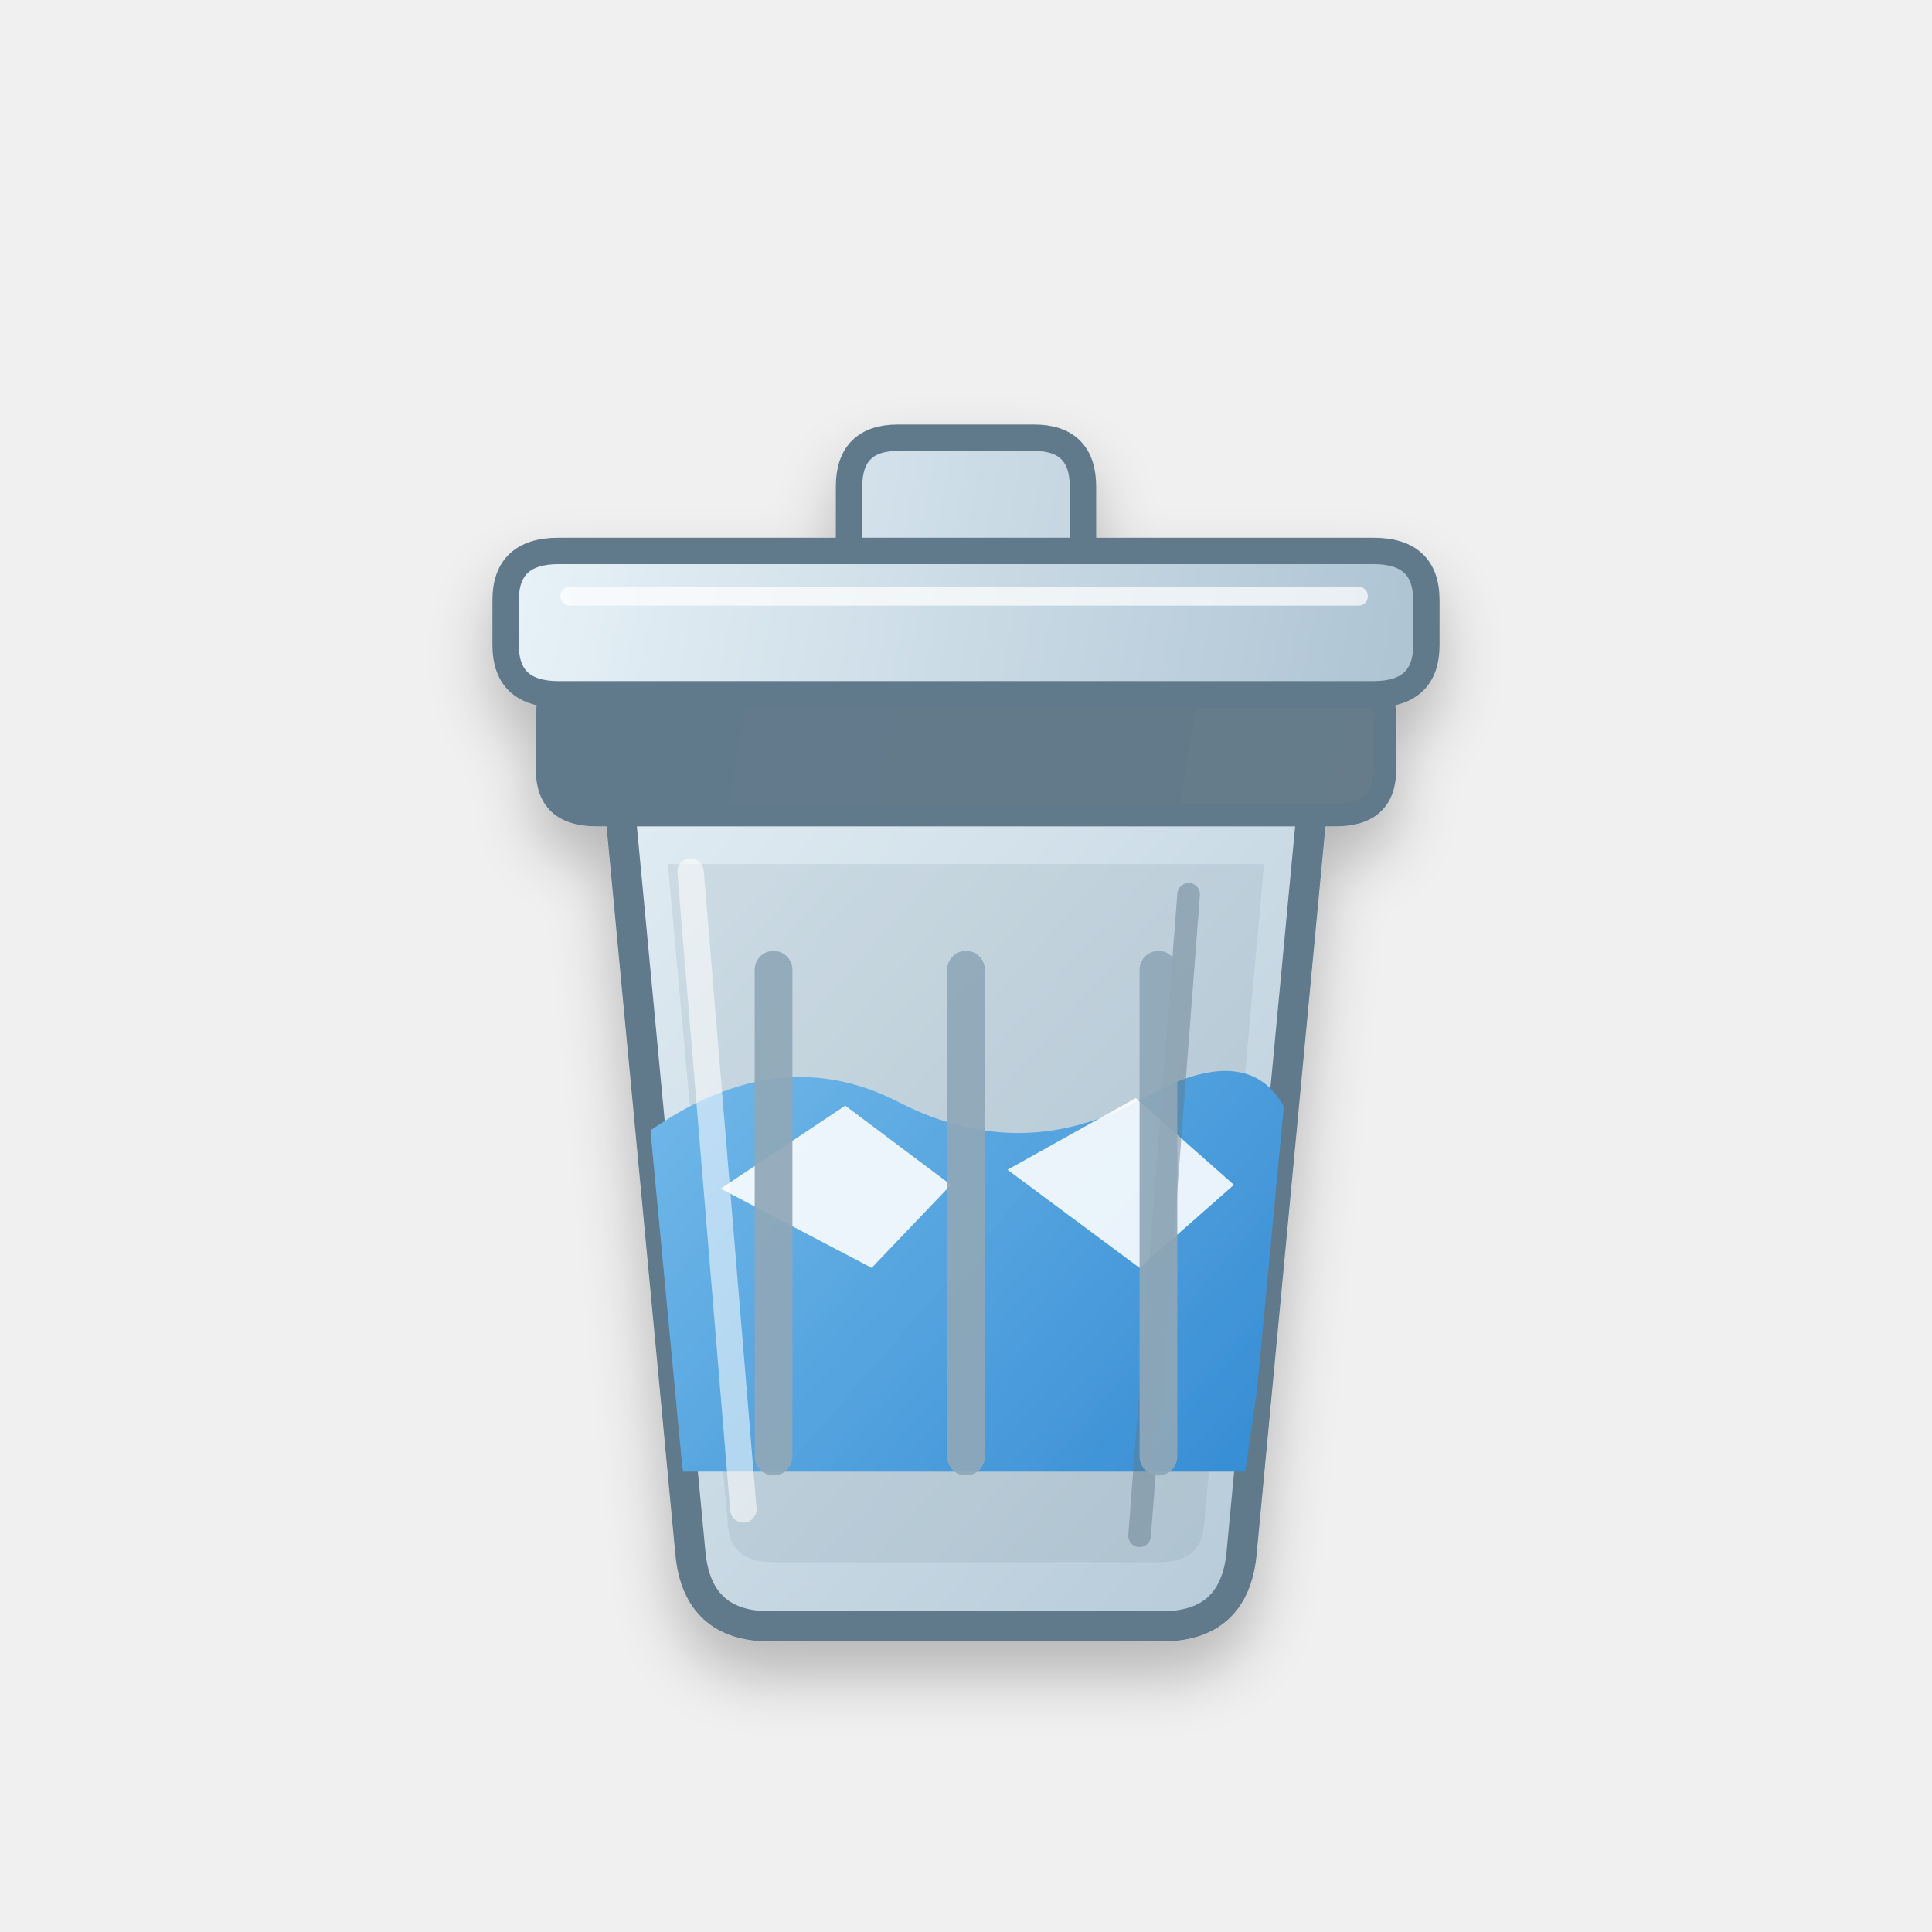
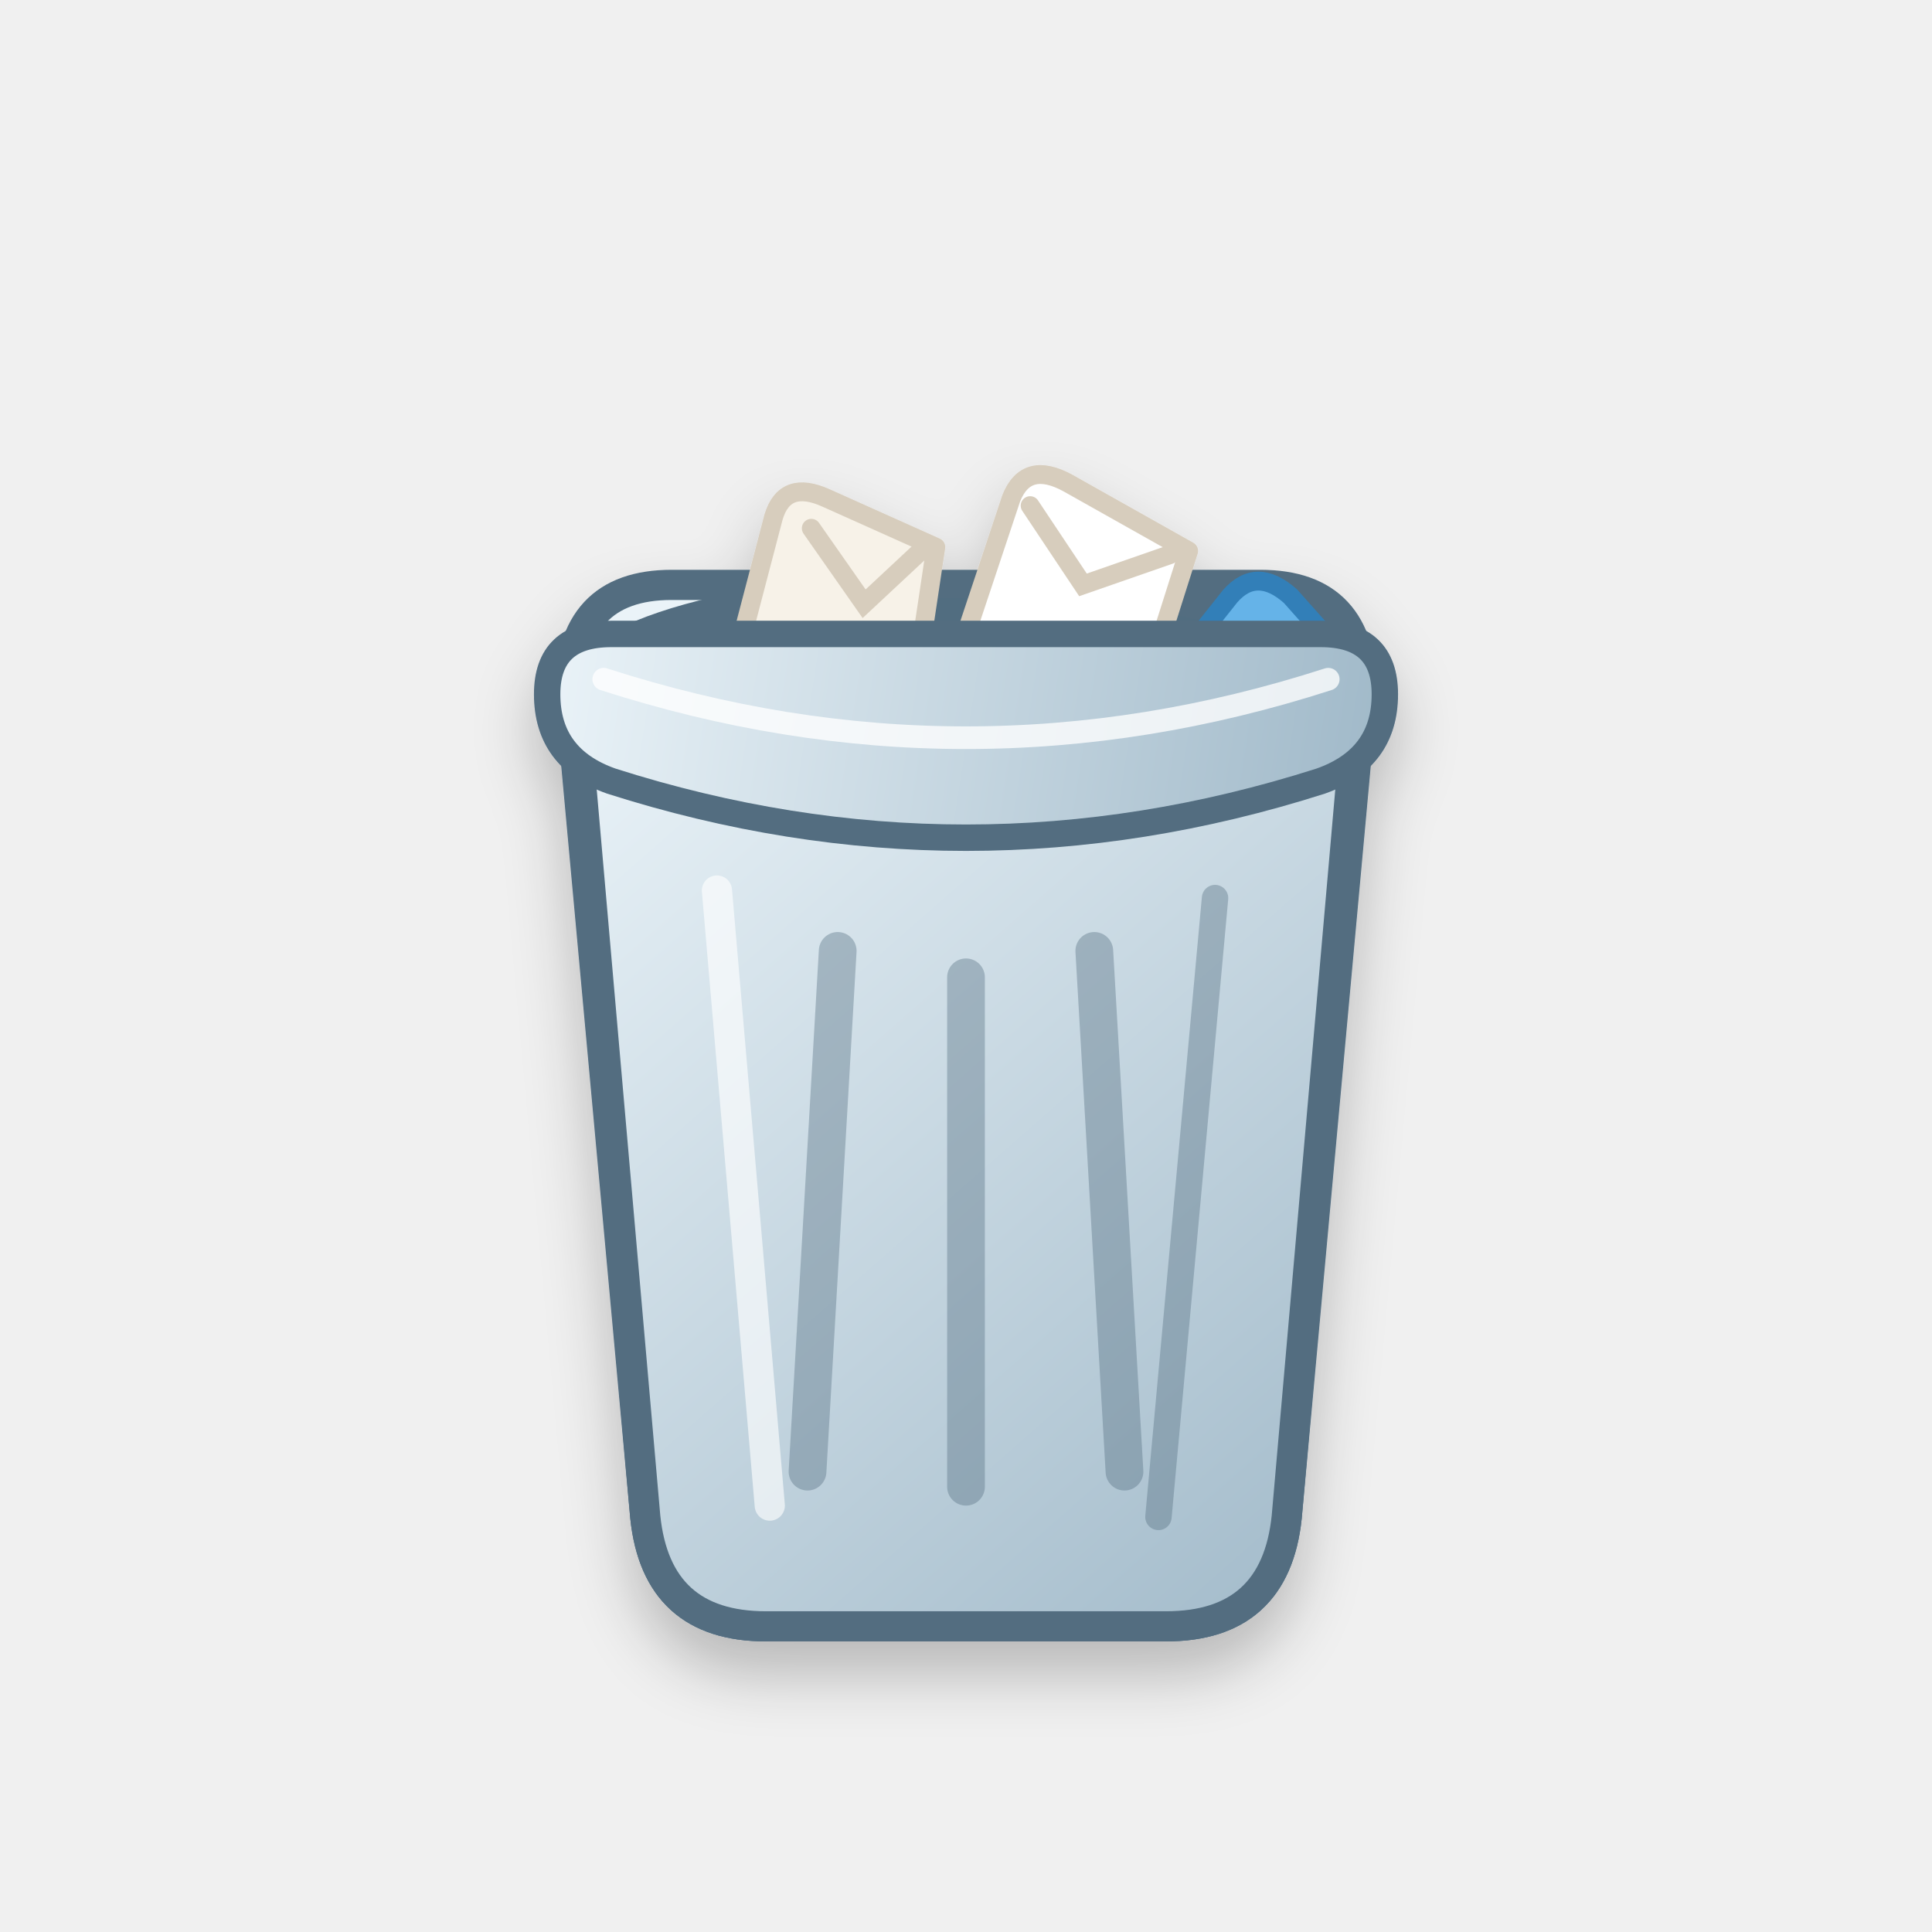
<svg xmlns="http://www.w3.org/2000/svg" width="256" height="256" viewBox="0 0 512 512" role="img" aria-labelledby="title desc">
  <defs>
-     <linearGradient id="body" x1="120" y1="190" x2="390" y2="430" gradientUnits="userSpaceOnUse">
-       <stop stop-color="#E8F2F8" />
-       <stop offset="1" stop-color="#AFC5D4" />
+     <linearGradient id="binBody" x1="150" y1="190" x2="365" y2="435" gradientUnits="userSpaceOnUse">
+       <stop stop-color="#EAF3F8" />
+       <stop offset="1" stop-color="#9FB8C8" />
    </linearGradient>
-     <linearGradient id="rim" x1="140" y1="175" x2="372" y2="215" gradientUnits="userSpaceOnUse">
-       <stop stop-color="#60798B" />
-       <stop offset="1" stop-color="#667B8B" />
+     <linearGradient id="inner" x1="180" y1="160" x2="330" y2="250" gradientUnits="userSpaceOnUse">
+       <stop stop-color="#506D80" />
+       <stop offset="1" stop-color="#526D80" />
    </linearGradient>
-     <linearGradient id="lid" x1="140" y1="125" x2="370" y2="170" gradientUnits="userSpaceOnUse">
-       <stop stop-color="#E8F2F8" />
-       <stop offset="1" stop-color="#AFC5D4" />
+     <linearGradient id="rim" x1="145" y1="170" x2="370" y2="205" gradientUnits="userSpaceOnUse">
+       <stop stop-color="#EAF3F8" />
+       <stop offset="1" stop-color="#9FB8C8" />
    </linearGradient>
-     <linearGradient id="contents" x1="180" y1="250" x2="330" y2="380" gradientUnits="userSpaceOnUse">
-       <stop stop-color="#76BCEB" />
-       <stop offset="1" stop-color="#398FD5" />
-     </linearGradient>
-     <filter id="shadow" x="-30%" y="-25%" width="160%" height="170%">
+     <filter id="shadow" x="-30%" y="-25%" width="160%" height="175%">
      <feGaussianBlur in="SourceAlpha" stdDeviation="8" />
      <feOffset dy="9" />
      <feComponentTransfer>
-         <feFuncA type="linear" slope=".24" />
+         <feFuncA type="linear" slope=".23" />
      </feComponentTransfer>
      <feMerge>
        <feMergeNode />
        <feMergeNode in="SourceGraphic" />
      </feMerge>
    </filter>
-     <clipPath id="binClip">
-       <path d="M164 211H348L329 412Q327 431 308 431H204Q185 431 183 412Z" />
+     <clipPath id="opening">
+       <ellipse cx="256" cy="184" rx="104" ry="29" />
    </clipPath>
  </defs>
  <g filter="url(#shadow)">
-     <path d="M164 211H348L329 412Q327 431 308 431H204Q185 431 183 412Z" fill="url(#body)" stroke="#60798B" stroke-width="8" stroke-linejoin="round" />
-     <path d="M177 229H335L319 405Q318 414 307 414H205Q194 414 193 405Z" fill="#718A9A" opacity=".16" />
-     <path d="M169 302Q205 275 238 292T303 291T343 300L330 390H181Z" fill="url(#contents)" clip-path="url(#binClip)" />
-     <path d="M191 315l33-22 28 21-21 22zM267 310l34-19 26 23-25 22z" fill="#FFFFFF" opacity=".88" clip-path="url(#binClip)" />
-     <path d="M183 231L197 400" stroke="#FFFFFF" stroke-opacity=".55" stroke-width="7" stroke-linecap="round" />
-     <path d="M315 237L302 407" stroke="#60798B" stroke-opacity=".45" stroke-width="6" stroke-linecap="round" />
-     <path d="M205 257V386M256 257V386M307 257V386" stroke="#8FA7B7" stroke-width="10" stroke-linecap="round" opacity=".92" />
-     <path d="M145 190Q145 178 158 178H354Q367 178 367 190V204Q367 216 354 216H158Q145 216 145 204Z" fill="url(#rim)" stroke="#60798B" stroke-width="6" />
-     <path d="M134 159Q134 146 148 146H364Q378 146 378 159V171Q378 184 364 184H148Q134 184 134 171Z" fill="url(#lid)" stroke="#60798B" stroke-width="7" />
-     <path d="M225 129Q225 116 238 116H274Q287 116 287 129V146H225Z" fill="url(#lid)" stroke="#60798B" stroke-width="7" />
-     <path d="M151 158H360" stroke="#FFFFFF" stroke-opacity=".72" stroke-width="5" stroke-linecap="round" />
+     <path d="M151 184Q151 155 178 155H334Q361 155 361 184L341 402Q338 431 309 431H203Q174 431 171 402Z" fill="url(#binBody)" stroke="#526D80" stroke-width="8" stroke-linejoin="round" />
+     <ellipse cx="256" cy="184" rx="104" ry="29" fill="url(#inner)" stroke="#526D80" stroke-width="7" />
+     <g>
+       <path d="M194 179L205 137Q208 127 219 132L248 145L242 185Z" fill="#F7F2E8" stroke="#D7CDBD" stroke-width="5" stroke-linejoin="round" />
+       <path d="M215 140L229 160L244 146" fill="none" stroke="#D7CDBD" stroke-width="5" stroke-linecap="round" />
+       <path d="M253 177L268 132Q272 122 283 128L315 146L302 187Z" fill="#FFFFFF" stroke="#D7CDBD" stroke-width="5" stroke-linejoin="round" />
+       <path d="M273 134L287 155L310 147" fill="none" stroke="#D7CDBD" stroke-width="5" stroke-linecap="round" />
+       <path d="M303 187L326 158Q333 150 342 158L358 176L342 202Z" fill="#65B3E8" stroke="#317FB8" stroke-width="5" stroke-linejoin="round" />
+     </g>
+     <path d="M152 185Q256 224 360 185L341 402Q338 431 309 431H203Q174 431 171 402Z" fill="url(#binBody)" stroke="#526D80" stroke-width="8" stroke-linejoin="round" />
+     <path d="M174 207Q256 237 338 207" fill="none" stroke="#FFFFFF" stroke-opacity=".52" stroke-width="6" stroke-linecap="round" />
+     <path d="M190 236L204 399" stroke="#FFFFFF" stroke-opacity=".62" stroke-width="8" stroke-linecap="round" />
+     <path d="M322 238L307 402" stroke="#526D80" stroke-opacity=".38" stroke-width="7" stroke-linecap="round" />
+     <path d="M222 252L214 390M256 259V394M290 252L298 390" stroke="#526D80" stroke-opacity=".38" stroke-width="10" stroke-linecap="round" />
+     <path d="M145 184Q145 168 162 168H350Q367 168 367 184Q367 201 350 207Q256 237 162 207Q145 201 145 184Z" fill="url(#rim)" stroke="#526D80" stroke-width="7" />
+     <path d="M160 180Q256 211 352 180" fill="none" stroke="#FFFFFF" stroke-opacity=".78" stroke-width="6" stroke-linecap="round" />
  </g>
</svg>
